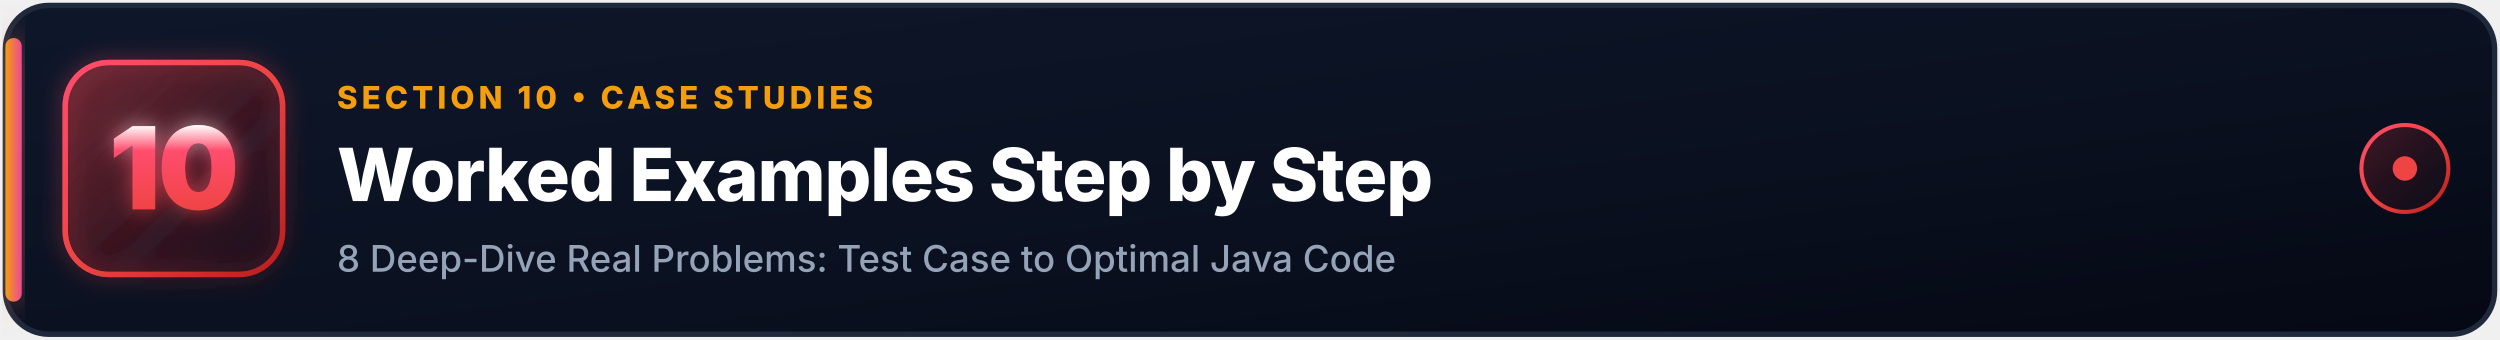
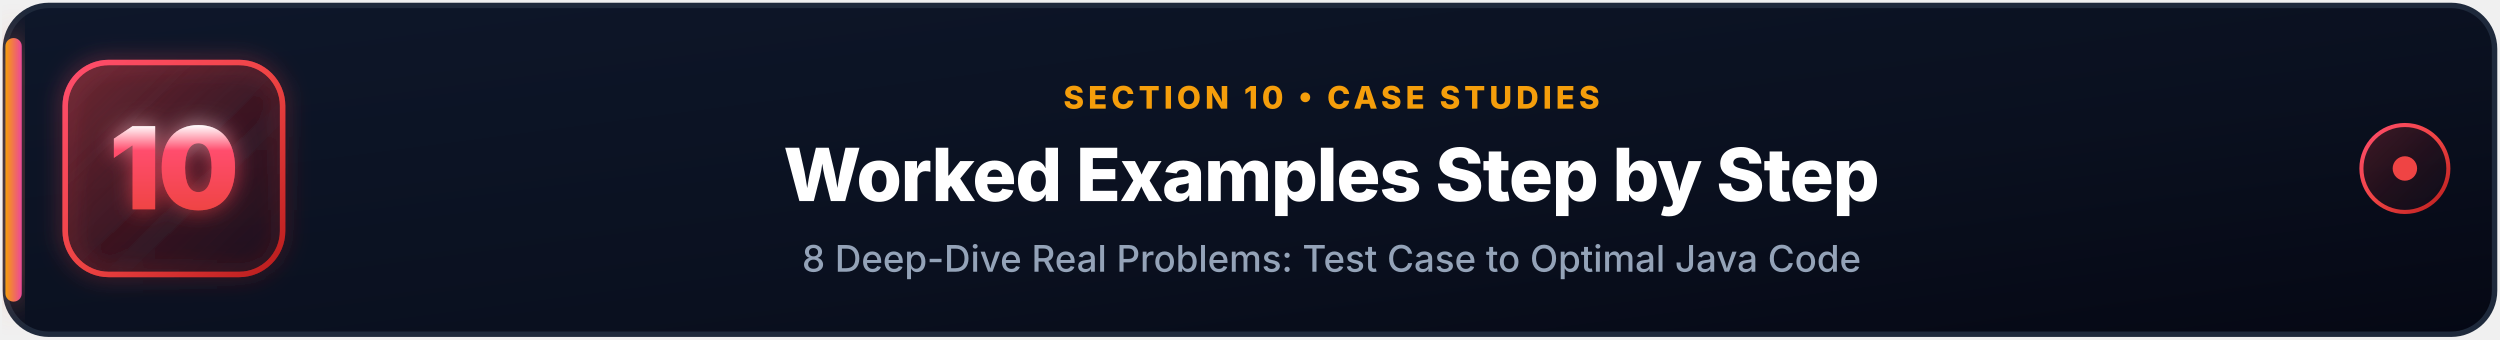
<svg xmlns="http://www.w3.org/2000/svg" viewBox="0 0 920 125" width="100%" height="125" fill="none">
  <defs>
    <linearGradient id="hGrad_header_10" x1="0%" y1="0%" x2="100%" y2="0%">
      <stop offset="0%" stop-color="#f59e0b" />
      <stop offset="100%" stop-color="#ec4899" />
    </linearGradient>
    <linearGradient id="hBg_header_10" x1="0%" y1="0%" x2="100%" y2="100%">
      <stop offset="0%" stop-color="#0e172a" />
      <stop offset="60%" stop-color="#0a101f" />
      <stop offset="100%" stop-color="#050814" />
    </linearGradient>
    <linearGradient id="redBadgeBg_header_10" x1="0%" y1="0%" x2="100%" y2="100%">
      <stop offset="0%" stop-color="#ef4444" stop-opacity="0.24" />
      <stop offset="50%" stop-color="#dc2626" stop-opacity="0.12" />
      <stop offset="100%" stop-color="#991b1b" stop-opacity="0.05" />
    </linearGradient>
    <linearGradient id="redBorder_header_10" x1="0%" y1="0%" x2="100%" y2="100%">
      <stop offset="0%" stop-color="#ff4d6d" />
      <stop offset="50%" stop-color="#ef4444" />
      <stop offset="100%" stop-color="#b91c1c" />
    </linearGradient>
    <linearGradient id="redNumGrad_header_10" x1="0%" y1="0%" x2="0%" y2="100%">
      <stop offset="0%" stop-color="#ffffff" />
      <stop offset="30%" stop-color="#ff4d6d" />
      <stop offset="100%" stop-color="#ef4444" />
    </linearGradient>
    <filter id="redGlow_header_10" x="-30%" y="-30%" width="160%" height="160%">
      <feGaussianBlur stdDeviation="4" result="blur" />
      <feComposite in="SourceGraphic" in2="blur" operator="over" />
    </filter>
    <filter id="hGlow_header_10" x="-20%" y="-30%" width="140%" height="160%">
      <feGaussianBlur stdDeviation="6" result="blur" />
      <feComposite in="SourceGraphic" in2="blur" operator="over" />
    </filter>
  </defs>
  <style>
    .topic-tag { font-family: system-ui, -apple-system, sans-serif; font-weight: 800; font-size: 11.5px; letter-spacing: 1.5px; fill: #f59e0b; }
    .topic-title { font-family: system-ui, -apple-system, sans-serif; font-weight: 800; font-size: 27px; fill: #ffffff; letter-spacing: -0.4px; }
    .topic-sub { font-family: system-ui, -apple-system, sans-serif; font-weight: 500; font-size: 13.5px; fill: #94a3b8; }
    .topic-num-2digit { font-family: system-ui, -apple-system, sans-serif; font-weight: 900; font-size: 42px; fill: url(#redNumGrad_header_10); letter-spacing: -1px; }
    .topic-num-word { font-family: system-ui, -apple-system, sans-serif; font-weight: 900; font-size: 20px; fill: url(#redNumGrad_header_10); letter-spacing: 1px; }
  </style>
  <rect x="2" y="2" width="916" height="121" rx="16" fill="url(#hBg_header_10)" stroke="#1e293b" stroke-width="2" />
  <rect x="2" y="14" width="6" height="97" rx="3" fill="url(#hGrad_header_10)" filter="url(#hGlow_header_10)" />
  <g transform="translate(24, 23)">
    <rect width="80" height="78" rx="16" fill="url(#redBadgeBg_header_10)" stroke="url(#redBorder_header_10)" stroke-width="2" filter="url(#redGlow_header_10)" opacity="0.6" />
    <rect width="80" height="78" rx="16" fill="url(#redBadgeBg_header_10)" stroke="url(#redBorder_header_10)" stroke-width="2" />
    <text x="40" y="54" text-anchor="middle" class="topic-num-2digit" fill="#ff1744" filter="url(#redGlow_header_10)" opacity="0.7">10</text>
    <text x="40" y="54" text-anchor="middle" class="topic-num-2digit">10</text>
  </g>
-   <g transform="translate(124, 20)">
-     <text x="0" y="20" class="topic-tag">SECTION 10 • CASE STUDIES</text>
-     <text x="0" y="54" class="topic-title">Worked Examples Step by Step</text>
-     <text x="0" y="80" class="topic-sub">8 Deep-Dive Real Problems: Test Case to Optimal Java Code</text>
+   <g transform="translate(490, 20)">
+     <text x="0" y="20" text-anchor="middle" class="topic-tag">SECTION 10 • CASE STUDIES</text>
+     <text x="0" y="54" text-anchor="middle" class="topic-title">Worked Examples Step by Step</text>
+     <text x="0" y="80" text-anchor="middle" class="topic-sub">8 Deep-Dive Real Problems: Test Case to Optimal Java Code</text>
  </g>
  <g transform="translate(885, 62)">
    <circle cx="0" cy="0" r="16" fill="url(#redBadgeBg_header_10)" stroke="url(#redBorder_header_10)" stroke-width="1.5" />
    <circle cx="0" cy="0" r="4.5" fill="#ef4444" />
  </g>
</svg>
